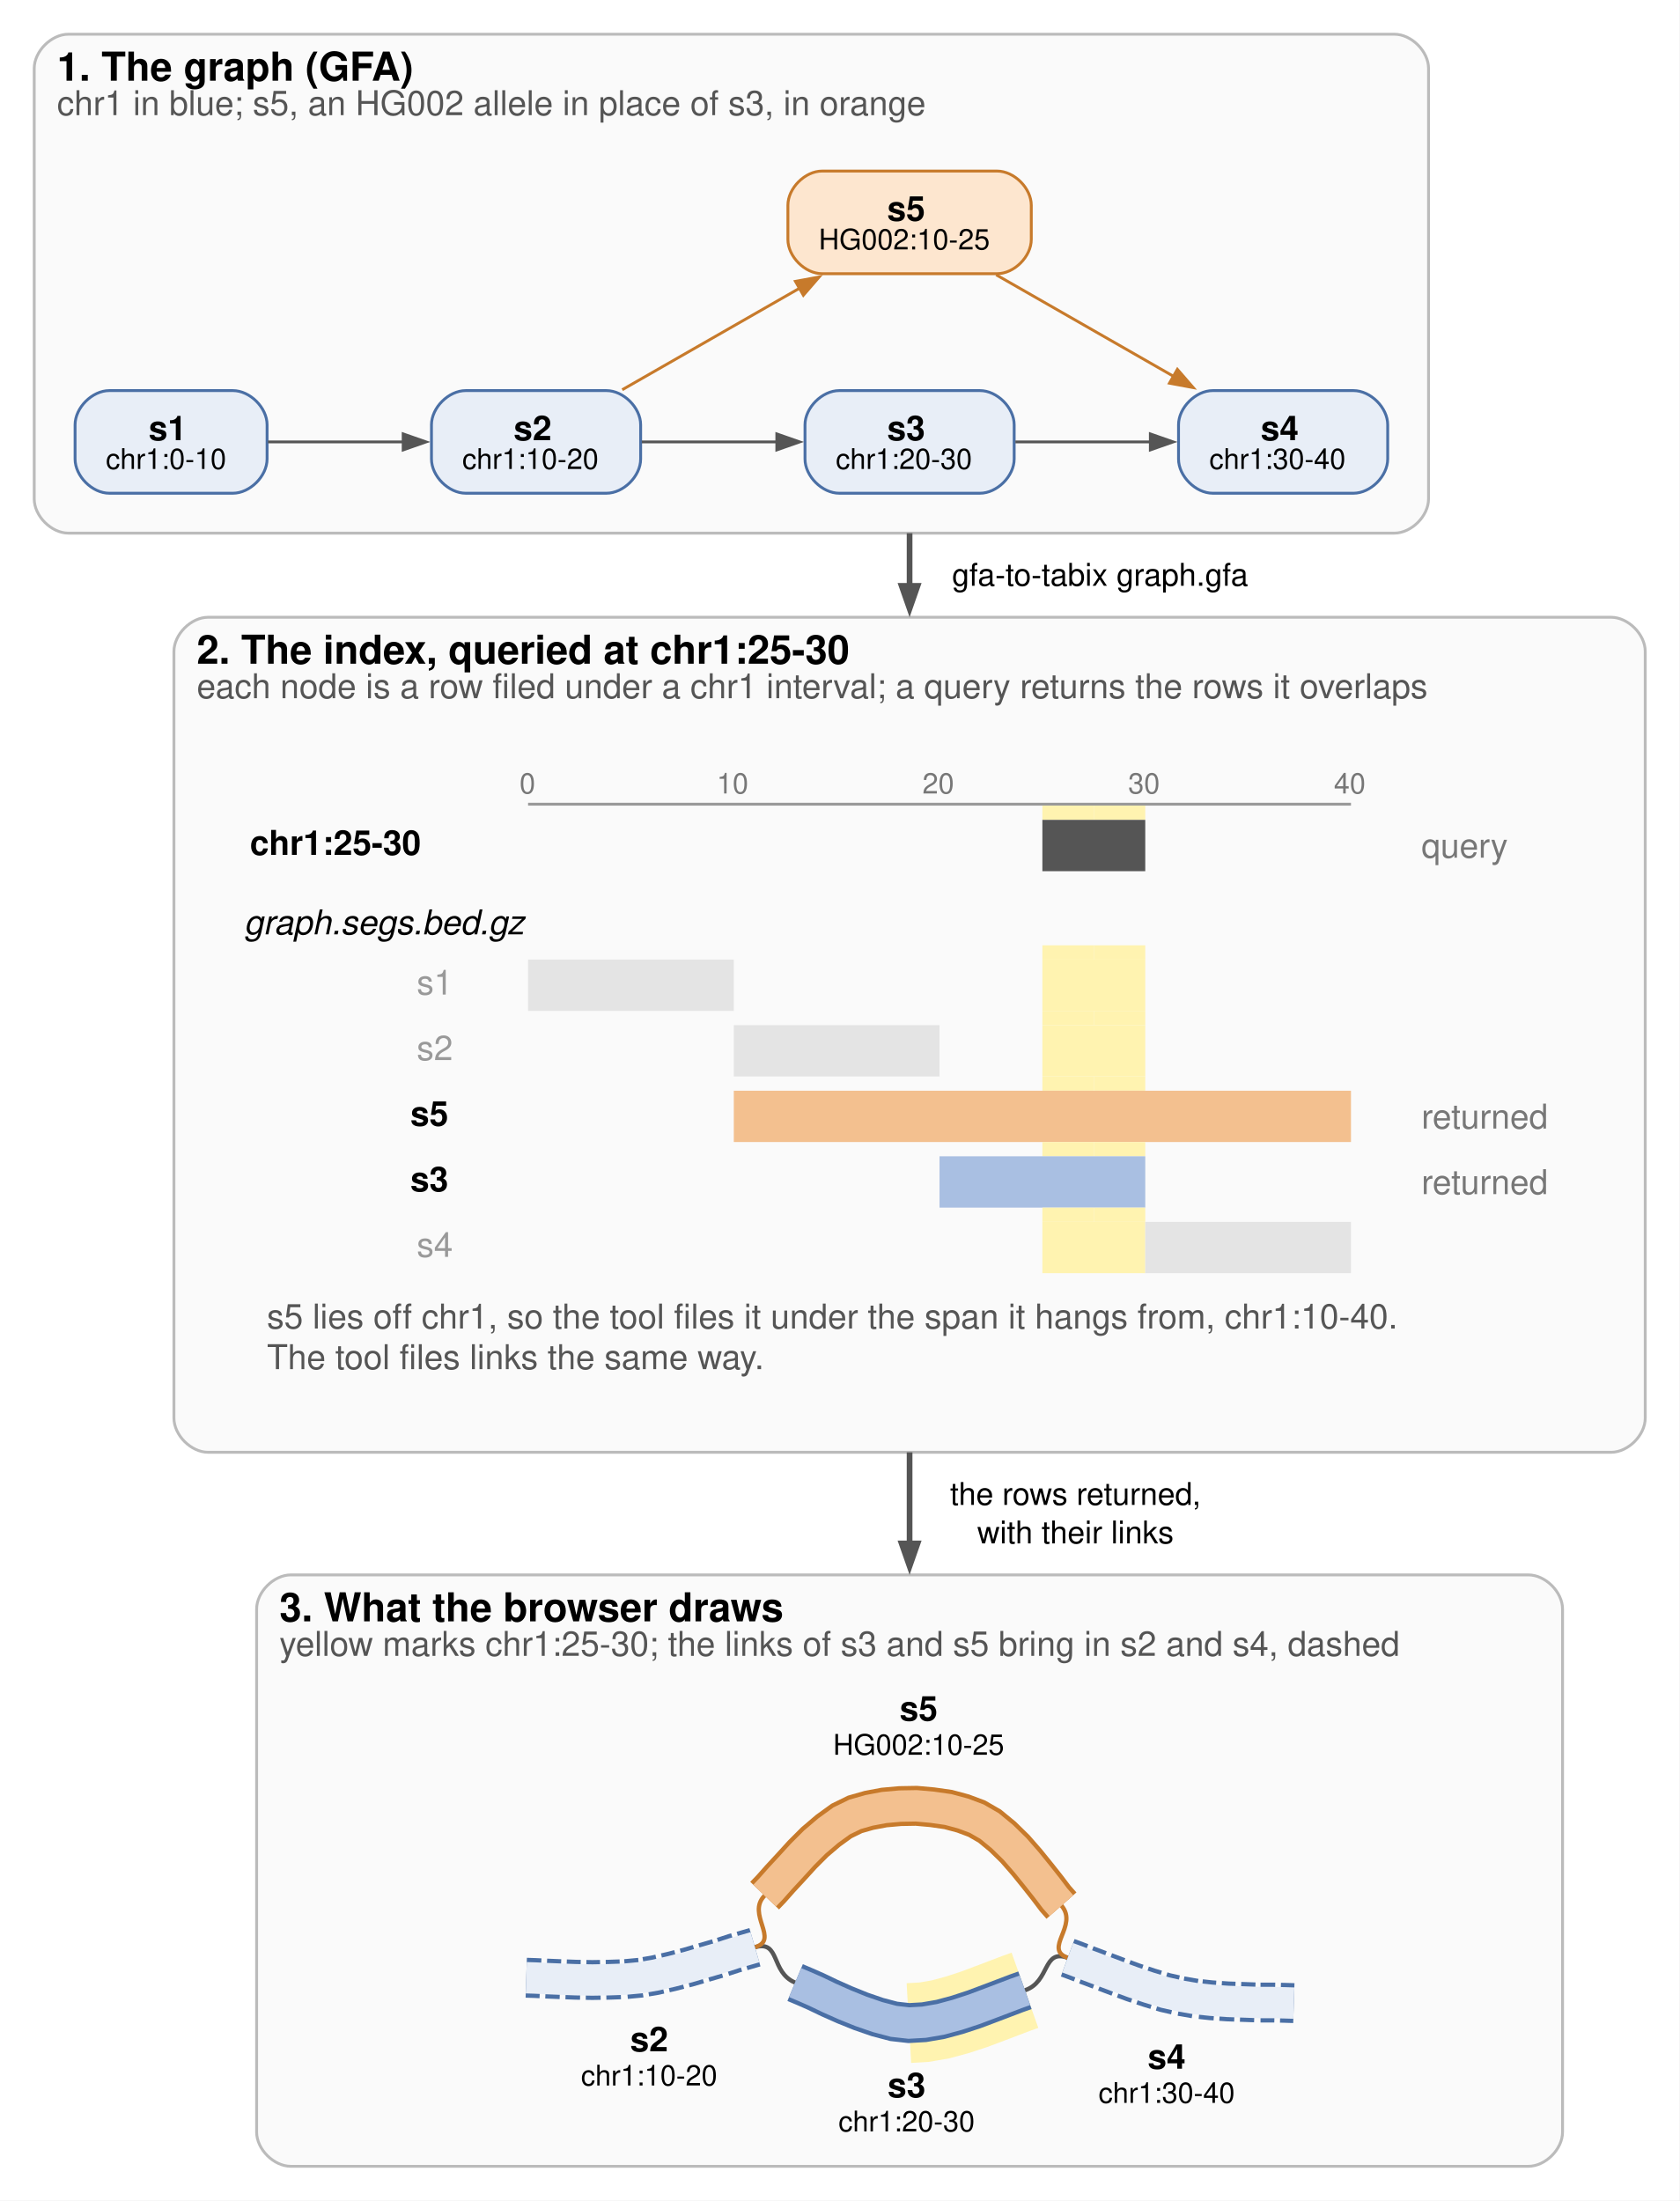
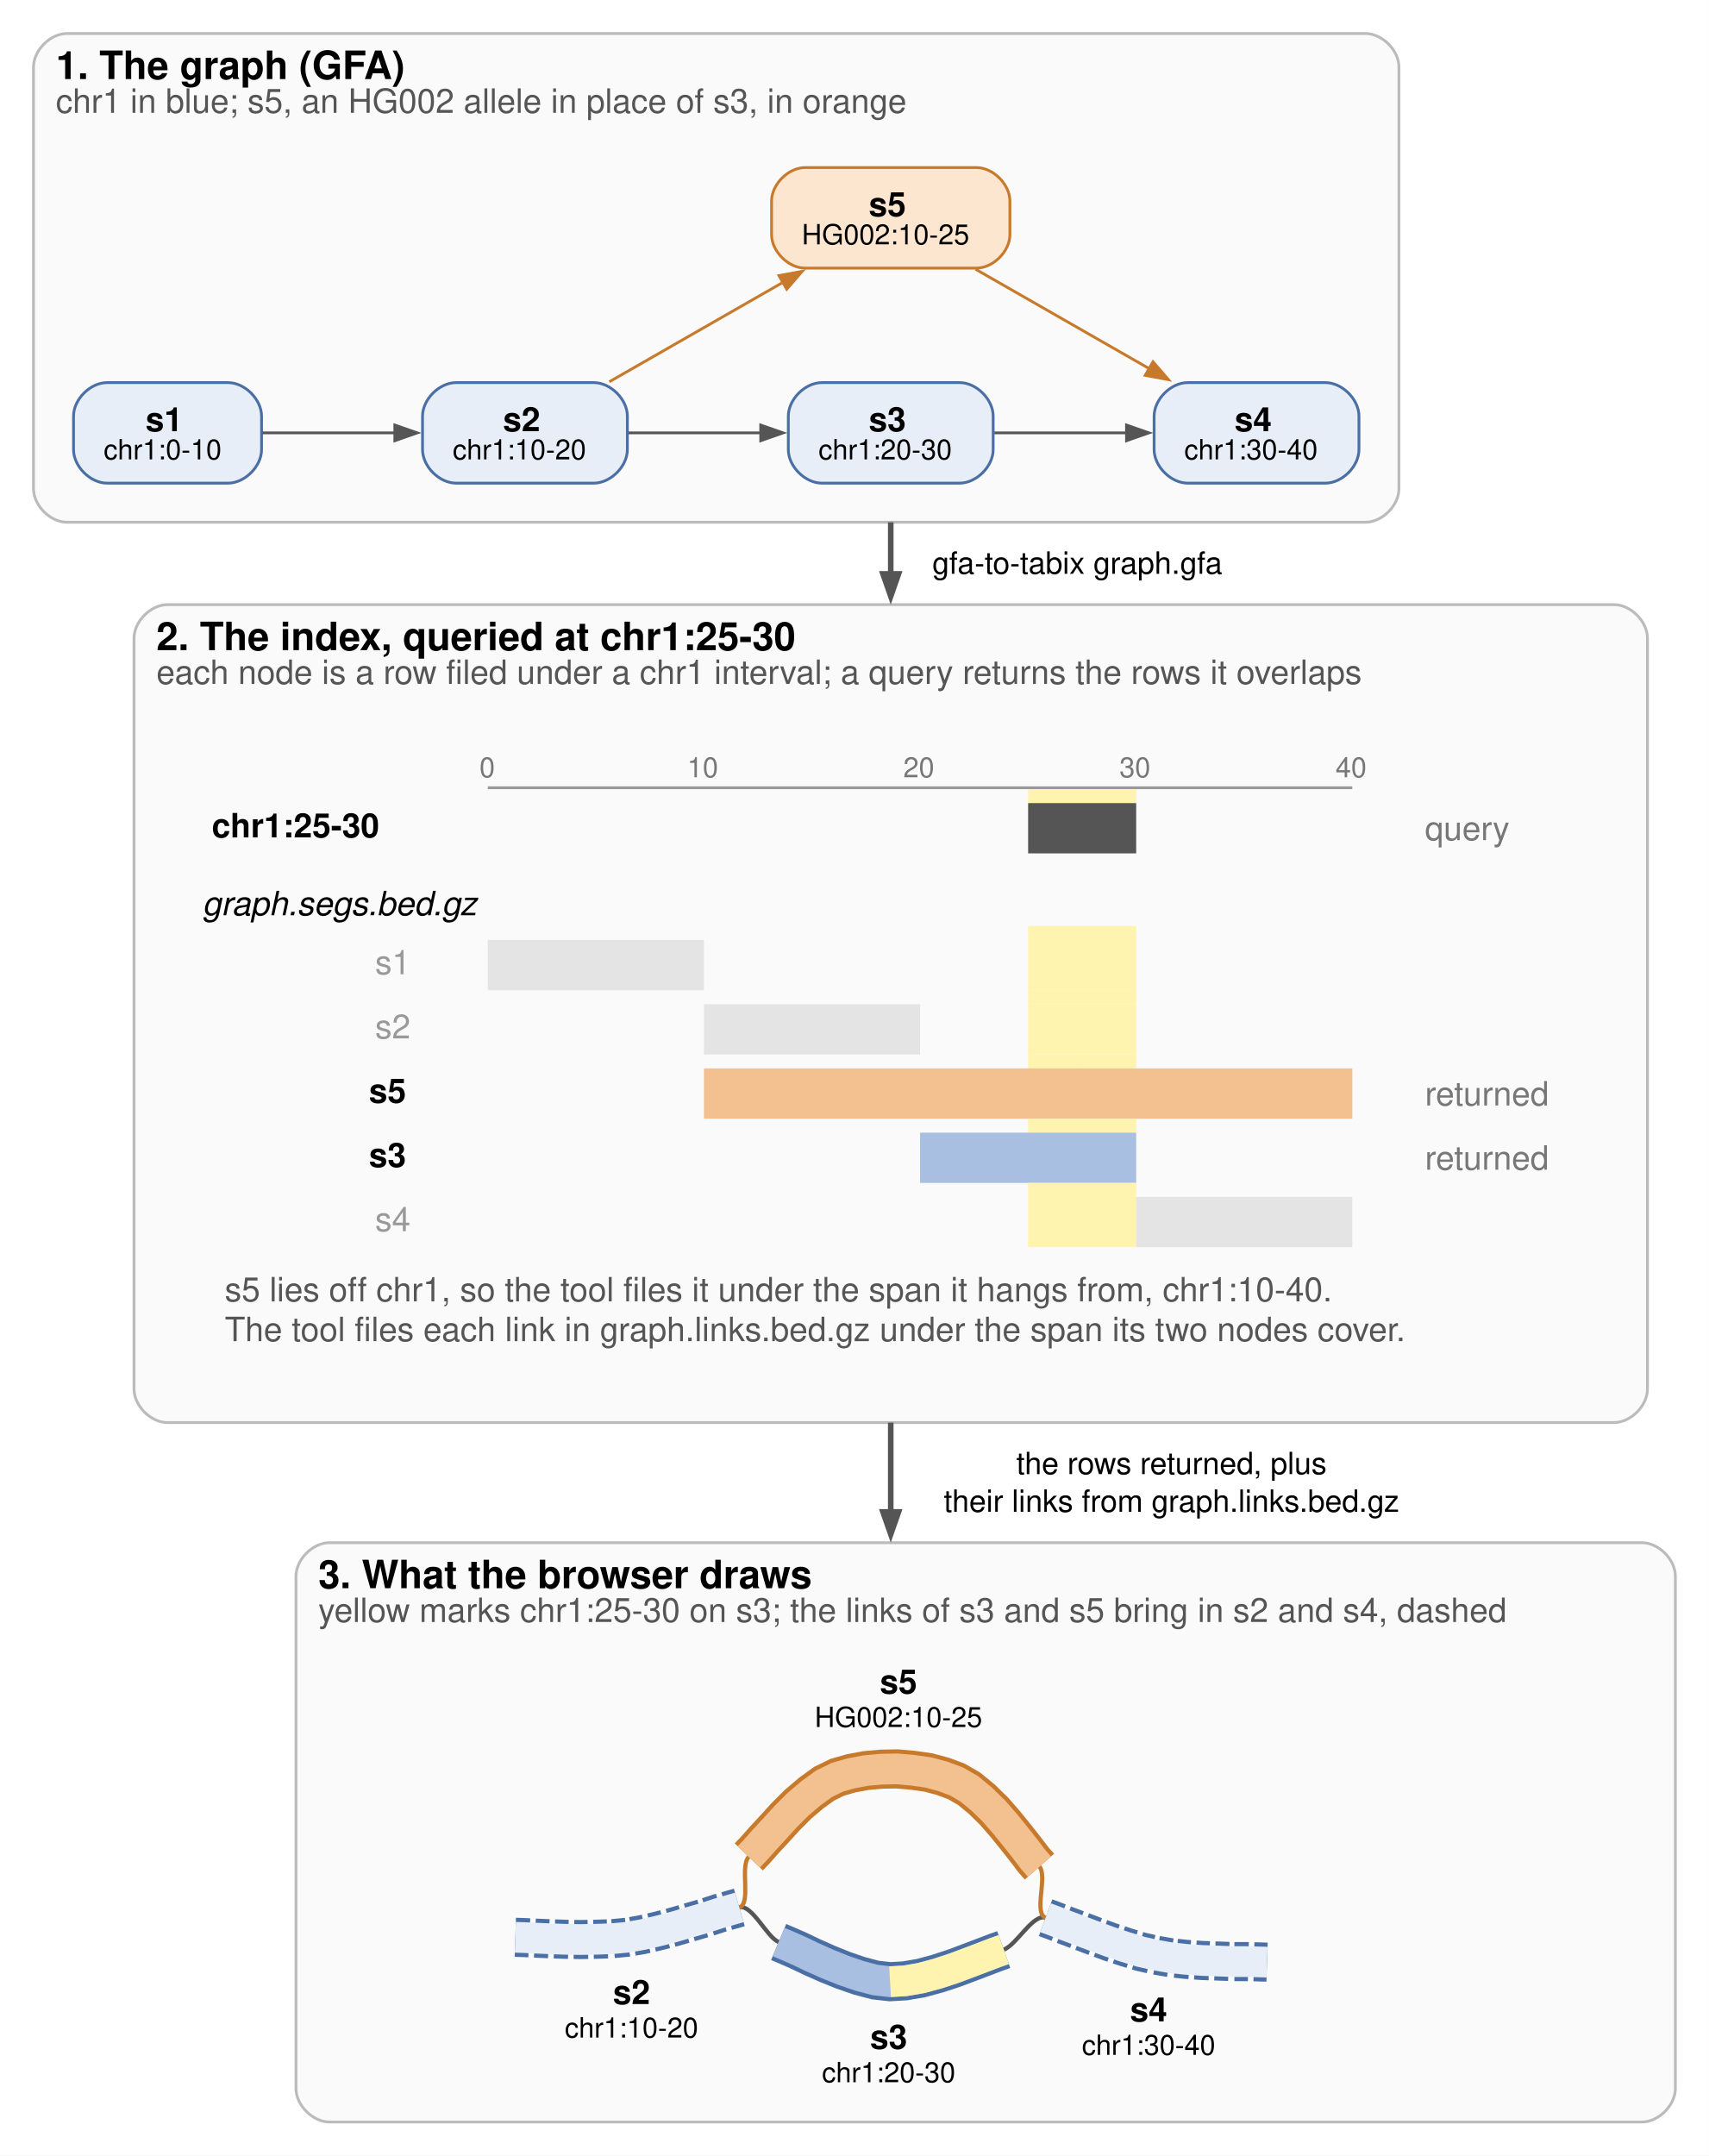
- <svg xmlns="http://www.w3.org/2000/svg" width="589pt" height="772pt" viewBox="0.00 0.00 589.00 772.00">
+ <svg xmlns="http://www.w3.org/2000/svg" width="612pt" height="772pt" viewBox="0.00 0.00 612.00 772.00">
  <g id="graph0" class="graph" transform="scale(1 1) rotate(0) translate(4 767.83)">
-     <polygon fill="white" stroke="none" points="-4,4 -4,-767.83 585,-767.83 585,4 -4,4" />
+     <polygon fill="white" stroke="none" points="-4,4 -4,-767.83 608,-767.83 608,4 -4,4" />
    <g id="clust2" class="cluster">
      <path fill="#fafafa" stroke="#bbbbbb" d="M20,-580.83C20,-580.83 485,-580.83 485,-580.83 491,-580.83 497,-586.83 497,-592.83 497,-592.83 497,-743.83 497,-743.83 497,-749.83 491,-755.83 485,-755.83 485,-755.83 20,-755.83 20,-755.83 14,-755.83 8,-749.83 8,-743.83 8,-743.83 8,-592.83 8,-592.83 8,-586.83 14,-580.83 20,-580.83" />
      <text xml:space="preserve" text-anchor="start" x="16" y="-739.53" font-family="Helvetica,sans-Serif" font-weight="bold" font-size="14.00">1. The graph (GFA)</text>
      <text xml:space="preserve" text-anchor="start" x="16" y="-727.43" font-family="Helvetica,sans-Serif" font-size="12.00" fill="#555555">chr1 in blue; s5, an HG002 allele in place of s3, in orange</text>
    </g>
    <g id="clust4" class="cluster">
-       <path fill="#fafafa" stroke="#bbbbbb" d="M69,-258.44C69,-258.44 561,-258.44 561,-258.44 567,-258.44 573,-264.44 573,-270.44 573,-270.44 573,-539.33 573,-539.33 573,-545.33 567,-551.33 561,-551.33 561,-551.33 69,-551.33 69,-551.33 63,-551.33 57,-545.33 57,-539.33 57,-539.33 57,-270.44 57,-270.44 57,-264.44 63,-258.44 69,-258.44" />
-       <text xml:space="preserve" text-anchor="start" x="65" y="-535.03" font-family="Helvetica,sans-Serif" font-weight="bold" font-size="14.00">2. The index, queried at chr1:25-30</text>
-       <text xml:space="preserve" text-anchor="start" x="65" y="-522.93" font-family="Helvetica,sans-Serif" font-size="12.00" fill="#555555">each node is a row filed under a chr1 interval; a query returns the rows it overlaps</text>
+       <path fill="#fafafa" stroke="#bbbbbb" d="M56,-258.44C56,-258.44 574,-258.44 574,-258.44 580,-258.44 586,-264.44 586,-270.44 586,-270.44 586,-539.33 586,-539.33 586,-545.33 580,-551.33 574,-551.33 574,-551.33 56,-551.33 56,-551.33 50,-551.33 44,-545.33 44,-539.33 44,-539.33 44,-270.44 44,-270.44 44,-264.44 50,-258.44 56,-258.44" />
+       <text xml:space="preserve" text-anchor="start" x="52" y="-535.03" font-family="Helvetica,sans-Serif" font-weight="bold" font-size="14.00">2. The index, queried at chr1:25-30</text>
+       <text xml:space="preserve" text-anchor="start" x="52" y="-522.93" font-family="Helvetica,sans-Serif" font-size="12.00" fill="#555555">each node is a row filed under a chr1 interval; a query returns the rows it overlaps</text>
    </g>
    <g id="clust5" class="cluster">
-       <path fill="#fafafa" stroke="#bbbbbb" d="M98,-8C98,-8 532,-8 532,-8 538,-8 544,-14 544,-20 544,-20 544,-203.44 544,-203.44 544,-209.44 538,-215.44 532,-215.44 532,-215.44 98,-215.44 98,-215.44 92,-215.44 86,-209.44 86,-203.44 86,-203.44 86,-20 86,-20 86,-14 92,-8 98,-8" />
-       <text xml:space="preserve" text-anchor="start" x="94" y="-199.14" font-family="Helvetica,sans-Serif" font-weight="bold" font-size="14.00">3. What the browser draws</text>
-       <text xml:space="preserve" text-anchor="start" x="94" y="-187.04" font-family="Helvetica,sans-Serif" font-size="12.00" fill="#555555">yellow marks chr1:25-30; the links of s3 and s5 bring in s2 and s4, dashed</text>
+       <path fill="#fafafa" stroke="#bbbbbb" d="M114,-8C114,-8 584,-8 584,-8 590,-8 596,-14 596,-20 596,-20 596,-203.44 596,-203.44 596,-209.44 590,-215.44 584,-215.44 584,-215.44 114,-215.44 114,-215.44 108,-215.44 102,-209.44 102,-203.44 102,-203.44 102,-20 102,-20 102,-14 108,-8 114,-8" />
+       <text xml:space="preserve" text-anchor="start" x="110" y="-199.14" font-family="Helvetica,sans-Serif" font-weight="bold" font-size="14.00">3. What the browser draws</text>
+       <text xml:space="preserve" text-anchor="start" x="110" y="-187.04" font-family="Helvetica,sans-Serif" font-size="12.00" fill="#555555">yellow marks chr1:25-30 on s3; the links of s3 and s5 bring in s2 and s4, dashed</text>
    </g>
    <g id="node1" class="node">
      <path fill="#e8eef7" stroke="#4a6fa5" d="M77.67,-630.83C77.67,-630.83 34.33,-630.83 34.33,-630.83 28.33,-630.83 22.33,-624.83 22.33,-618.83 22.33,-618.83 22.33,-606.83 22.33,-606.83 22.33,-600.83 28.33,-594.83 34.33,-594.83 34.33,-594.83 77.67,-594.83 77.67,-594.83 83.67,-594.83 89.67,-600.83 89.67,-606.83 89.67,-606.83 89.67,-618.83 89.67,-618.83 89.67,-624.83 83.67,-630.83 77.67,-630.83" />
      <text xml:space="preserve" text-anchor="start" x="48.12" y="-613.43" font-family="Helvetica,sans-Serif" font-weight="bold" font-size="12.00">s1</text>
      <text xml:space="preserve" text-anchor="start" x="33.12" y="-603.33" font-family="Helvetica,sans-Serif" font-size="10.00">chr1:0-10</text>
    </g>
    <g id="node2" class="node">
      <path fill="#e8eef7" stroke="#4a6fa5" d="M208.68,-630.83C208.68,-630.83 159.32,-630.83 159.32,-630.83 153.32,-630.83 147.32,-624.83 147.32,-618.83 147.32,-618.83 147.32,-606.83 147.32,-606.83 147.32,-600.83 153.32,-594.83 159.32,-594.83 159.32,-594.83 208.68,-594.83 208.68,-594.83 214.68,-594.83 220.68,-600.83 220.68,-606.83 220.68,-606.83 220.68,-618.83 220.68,-618.83 220.68,-624.83 214.68,-630.83 208.68,-630.83" />
      <text xml:space="preserve" text-anchor="start" x="176.12" y="-613.43" font-family="Helvetica,sans-Serif" font-weight="bold" font-size="12.00">s2</text>
      <text xml:space="preserve" text-anchor="start" x="158.12" y="-603.33" font-family="Helvetica,sans-Serif" font-size="10.00">chr1:10-20</text>
    </g>
    <g id="edge1" class="edge">
      <path fill="none" stroke="#555555" d="M90,-612.83C105.86,-612.83 121.72,-612.83 137.58,-612.83" />
      <polygon fill="#555555" stroke="#555555" points="137.4,-615.63 145.4,-612.83 137.4,-610.03 137.4,-615.63" />
    </g>
    <g id="node3" class="node">
      <path fill="#e8eef7" stroke="#4a6fa5" d="M339.68,-630.83C339.68,-630.83 290.32,-630.83 290.32,-630.83 284.32,-630.83 278.32,-624.83 278.32,-618.83 278.32,-618.83 278.32,-606.83 278.32,-606.83 278.32,-600.83 284.32,-594.83 290.32,-594.83 290.32,-594.83 339.68,-594.83 339.68,-594.83 345.68,-594.83 351.68,-600.83 351.68,-606.83 351.68,-606.83 351.68,-618.83 351.68,-618.83 351.68,-624.83 345.68,-630.83 339.68,-630.83" />
      <text xml:space="preserve" text-anchor="start" x="307.12" y="-613.43" font-family="Helvetica,sans-Serif" font-weight="bold" font-size="12.00">s3</text>
      <text xml:space="preserve" text-anchor="start" x="289.12" y="-603.33" font-family="Helvetica,sans-Serif" font-size="10.00">chr1:20-30</text>
    </g>
    <g id="edge2" class="edge">
      <path fill="none" stroke="#555555" d="M221.1,-612.83C236.94,-612.83 252.78,-612.83 268.63,-612.83" />
      <polygon fill="#555555" stroke="#555555" points="268.44,-615.63 276.44,-612.83 268.44,-610.03 268.44,-615.63" />
    </g>
    <g id="node5" class="node">
      <path fill="#fde6cf" stroke="#c77a2b" d="M345.68,-707.83C345.68,-707.83 284.32,-707.83 284.32,-707.83 278.32,-707.83 272.32,-701.83 272.32,-695.83 272.32,-695.83 272.32,-683.83 272.32,-683.83 272.32,-677.83 278.32,-671.83 284.32,-671.83 284.32,-671.83 345.68,-671.83 345.68,-671.83 351.68,-671.83 357.68,-677.83 357.68,-683.83 357.68,-683.83 357.68,-695.83 357.68,-695.83 357.68,-701.83 351.68,-707.83 345.68,-707.83" />
      <text xml:space="preserve" text-anchor="start" x="307.12" y="-690.43" font-family="Helvetica,sans-Serif" font-weight="bold" font-size="12.00">s5</text>
      <text xml:space="preserve" text-anchor="start" x="283.12" y="-680.33" font-family="Helvetica,sans-Serif" font-size="10.00">HG002:10-25</text>
    </g>
    <g id="edge3" class="edge">
      <path fill="none" stroke="#c77a2b" d="M214.22,-631.13C232.7,-641.71 256.54,-655.36 276.38,-666.72" />
      <polygon fill="#c77a2b" stroke="#c77a2b" points="274.97,-669.14 283.3,-670.68 277.75,-664.28 274.97,-669.14" />
    </g>
    <g id="node4" class="node">
      <path fill="#e8eef7" stroke="#4a6fa5" d="M470.68,-630.83C470.68,-630.83 421.32,-630.83 421.32,-630.83 415.32,-630.83 409.32,-624.83 409.32,-618.83 409.32,-618.83 409.32,-606.83 409.32,-606.83 409.32,-600.83 415.32,-594.83 421.32,-594.83 421.32,-594.83 470.68,-594.83 470.68,-594.83 476.68,-594.83 482.68,-600.83 482.68,-606.83 482.68,-606.83 482.68,-618.83 482.68,-618.83 482.68,-624.83 476.68,-630.83 470.68,-630.83" />
      <text xml:space="preserve" text-anchor="start" x="438.12" y="-613.43" font-family="Helvetica,sans-Serif" font-weight="bold" font-size="12.00">s4</text>
      <text xml:space="preserve" text-anchor="start" x="420.12" y="-603.33" font-family="Helvetica,sans-Serif" font-size="10.00">chr1:30-40</text>
    </g>
    <g id="edge4" class="edge">
      <path fill="none" stroke="#555555" d="M352.1,-612.83C367.94,-612.83 383.78,-612.83 399.63,-612.83" />
      <polygon fill="#555555" stroke="#555555" points="399.44,-615.63 407.44,-612.83 399.44,-610.03 399.44,-615.63" />
    </g>
    <g id="node6" class="node">
-       <text xml:space="preserve" text-anchor="start" x="178.2" y="-489.51" font-family="Helvetica,sans-Serif" font-size="10.00" fill="#777777">0</text>
-       <text xml:space="preserve" text-anchor="start" x="247.35" y="-489.51" font-family="Helvetica,sans-Serif" font-size="10.00" fill="#777777">10</text>
+       <text xml:space="preserve" text-anchor="start" x="167.7" y="-489.51" font-family="Helvetica,sans-Serif" font-size="10.00" fill="#777777">0</text>
+       <text xml:space="preserve" text-anchor="start" x="242.1" y="-489.51" font-family="Helvetica,sans-Serif" font-size="10.00" fill="#777777">10</text>
      <text xml:space="preserve" text-anchor="start" x="319.5" y="-489.51" font-family="Helvetica,sans-Serif" font-size="10.00" fill="#777777">20</text>
-       <text xml:space="preserve" text-anchor="start" x="391.65" y="-489.51" font-family="Helvetica,sans-Serif" font-size="10.00" fill="#777777">30</text>
-       <text xml:space="preserve" text-anchor="start" x="463.8" y="-489.51" font-family="Helvetica,sans-Serif" font-size="10.00" fill="#777777">40</text>
-       <polygon fill="#999999" stroke="none" points="181.2,-485.26 181.2,-486.26 469.8,-486.26 469.8,-485.26 181.2,-485.26" />
-       <polygon fill="#fff3b0" stroke="none" points="361.57,-480.26 361.57,-485.26 379.61,-485.26 379.61,-480.26 361.57,-480.26" />
-       <polygon fill="#fff3b0" stroke="none" points="379.61,-480.26 379.61,-485.26 397.65,-485.26 397.65,-480.26 379.61,-480.26" />
-       <text xml:space="preserve" text-anchor="start" x="83.66" y="-467.99" font-family="Helvetica,sans-Serif" font-weight="bold" font-size="12.00">chr1:25-30</text>
-       <text xml:space="preserve" text-anchor="start" x="155.66" y="-467.99" font-family="Helvetica,sans-Serif" font-size="12.00">  </text>
-       <polygon fill="#555555" stroke="none" points="361.57,-462.26 361.57,-480.26 397.65,-480.26 397.65,-462.26 361.57,-462.26" />
-       <text xml:space="preserve" text-anchor="start" x="487.84" y="-466.99" font-family="Helvetica,sans-Serif" font-size="12.00" fill="#777777">  query</text>
-       <text xml:space="preserve" text-anchor="start" x="81.62" y="-440.11" font-family="Helvetica,sans-Serif" font-style="italic" font-size="12.00">graph.segs.bed.gz</text>
-       <polygon fill="#fff3b0" stroke="none" points="361.57,-431.26 361.57,-436.26 379.61,-436.26 379.61,-431.26 361.57,-431.26" />
-       <polygon fill="#fff3b0" stroke="none" points="379.61,-431.26 379.61,-436.26 397.65,-436.26 397.65,-431.26 379.61,-431.26" />
-       <text xml:space="preserve" text-anchor="start" x="142.16" y="-418.99" font-family="Helvetica,sans-Serif" font-size="12.00" fill="#999999">s1</text>
-       <text xml:space="preserve" text-anchor="start" x="155.66" y="-418.99" font-family="Helvetica,sans-Serif" font-size="12.00">  </text>
-       <polygon fill="#e4e4e4" stroke="none" points="181.2,-413.26 181.2,-431.26 253.35,-431.26 253.35,-413.26 181.2,-413.26" />
-       <polygon fill="#fff3b0" stroke="none" points="361.57,-413.26 361.57,-431.26 397.65,-431.26 397.65,-413.26 361.57,-413.26" />
-       <polygon fill="#fff3b0" stroke="none" points="361.57,-408.26 361.57,-413.26 379.61,-413.26 379.61,-408.26 361.57,-408.26" />
-       <polygon fill="#fff3b0" stroke="none" points="379.61,-408.26 379.61,-413.26 397.65,-413.26 397.65,-408.26 379.61,-408.26" />
-       <text xml:space="preserve" text-anchor="start" x="142.16" y="-395.99" font-family="Helvetica,sans-Serif" font-size="12.00" fill="#999999">s2</text>
-       <text xml:space="preserve" text-anchor="start" x="155.66" y="-395.99" font-family="Helvetica,sans-Serif" font-size="12.00">  </text>
-       <polygon fill="#e4e4e4" stroke="none" points="253.35,-390.26 253.35,-408.26 325.5,-408.26 325.5,-390.26 253.35,-390.26" />
-       <polygon fill="#fff3b0" stroke="none" points="361.57,-390.26 361.57,-408.26 397.65,-408.26 397.65,-390.26 361.57,-390.26" />
-       <polygon fill="#fff3b0" stroke="none" points="361.57,-385.26 361.57,-390.26 379.61,-390.26 379.61,-385.26 361.57,-385.26" />
-       <polygon fill="#fff3b0" stroke="none" points="379.61,-385.26 379.61,-390.26 397.65,-390.26 397.65,-385.26 379.61,-385.26" />
-       <text xml:space="preserve" text-anchor="start" x="139.91" y="-372.99" font-family="Helvetica,sans-Serif" font-weight="bold" font-size="12.00">s5</text>
-       <text xml:space="preserve" text-anchor="start" x="155.66" y="-372.99" font-family="Helvetica,sans-Serif" font-size="12.00">  </text>
-       <polygon fill="#f3c08f" stroke="none" points="253.35,-367.26 253.35,-385.26 469.8,-385.26 469.8,-367.26 253.35,-367.26" />
-       <text xml:space="preserve" text-anchor="start" x="487.84" y="-371.99" font-family="Helvetica,sans-Serif" font-size="12.00" fill="#777777">  returned</text>
-       <polygon fill="#fff3b0" stroke="none" points="361.57,-362.26 361.57,-367.26 379.61,-367.26 379.61,-362.26 361.57,-362.26" />
-       <polygon fill="#fff3b0" stroke="none" points="379.61,-362.26 379.61,-367.26 397.65,-367.26 397.65,-362.26 379.61,-362.26" />
-       <text xml:space="preserve" text-anchor="start" x="139.91" y="-349.99" font-family="Helvetica,sans-Serif" font-weight="bold" font-size="12.00">s3</text>
-       <text xml:space="preserve" text-anchor="start" x="155.66" y="-349.99" font-family="Helvetica,sans-Serif" font-size="12.00">  </text>
-       <polygon fill="#a9bfe2" stroke="none" points="325.5,-344.26 325.5,-362.26 397.65,-362.26 397.65,-344.26 325.5,-344.26" />
-       <text xml:space="preserve" text-anchor="start" x="487.84" y="-348.99" font-family="Helvetica,sans-Serif" font-size="12.00" fill="#777777">  returned</text>
-       <polygon fill="#fff3b0" stroke="none" points="361.57,-339.26 361.57,-344.26 379.61,-344.26 379.61,-339.26 361.57,-339.26" />
-       <polygon fill="#fff3b0" stroke="none" points="379.61,-339.26 379.61,-344.26 397.65,-344.26 397.65,-339.26 379.61,-339.26" />
-       <text xml:space="preserve" text-anchor="start" x="142.16" y="-326.99" font-family="Helvetica,sans-Serif" font-size="12.00" fill="#999999">s4</text>
-       <text xml:space="preserve" text-anchor="start" x="155.66" y="-326.99" font-family="Helvetica,sans-Serif" font-size="12.00">  </text>
-       <polygon fill="#fff3b0" stroke="none" points="361.57,-321.26 361.57,-339.26 397.65,-339.26 397.65,-321.26 361.57,-321.26" />
-       <polygon fill="#e4e4e4" stroke="none" points="397.65,-321.26 397.65,-339.26 469.8,-339.26 469.8,-321.26 397.65,-321.26" />
-       <text xml:space="preserve" text-anchor="start" x="89.62" y="-301.86" font-family="Helvetica,sans-Serif" font-size="12.00" fill="#555555">s5 lies off chr1, so the tool files it under the span it hangs from, chr1:10-40.</text>
-       <text xml:space="preserve" text-anchor="start" x="89.62" y="-287.61" font-family="Helvetica,sans-Serif" font-size="12.00" fill="#555555">The tool files links the same way.</text>
+       <text xml:space="preserve" text-anchor="start" x="396.9" y="-489.51" font-family="Helvetica,sans-Serif" font-size="10.00" fill="#777777">30</text>
+       <text xml:space="preserve" text-anchor="start" x="474.3" y="-489.51" font-family="Helvetica,sans-Serif" font-size="10.00" fill="#777777">40</text>
+       <polygon fill="#999999" stroke="none" points="170.7,-485.26 170.7,-486.26 480.3,-486.26 480.3,-485.26 170.7,-485.26" />
+       <polygon fill="#fff3b0" stroke="none" points="364.2,-480.26 364.2,-485.26 383.55,-485.26 383.55,-480.26 364.2,-480.26" />
+       <polygon fill="#fff3b0" stroke="none" points="383.55,-480.26 383.55,-485.26 402.9,-485.26 402.9,-480.26 383.55,-480.26" />
+       <text xml:space="preserve" text-anchor="start" x="71.85" y="-467.99" font-family="Helvetica,sans-Serif" font-weight="bold" font-size="12.00">chr1:25-30</text>
+       <text xml:space="preserve" text-anchor="start" x="143.85" y="-467.99" font-family="Helvetica,sans-Serif" font-size="12.00">  </text>
+       <polygon fill="#555555" stroke="none" points="364.2,-462.26 364.2,-480.26 402.9,-480.26 402.9,-462.26 364.2,-462.26" />
+       <text xml:space="preserve" text-anchor="start" x="499.65" y="-466.99" font-family="Helvetica,sans-Serif" font-size="12.00" fill="#777777">  query</text>
+       <text xml:space="preserve" text-anchor="start" x="68.5" y="-440.11" font-family="Helvetica,sans-Serif" font-style="italic" font-size="12.00">graph.segs.bed.gz</text>
+       <polygon fill="#fff3b0" stroke="none" points="364.2,-431.26 364.2,-436.26 383.55,-436.26 383.55,-431.26 364.2,-431.26" />
+       <polygon fill="#fff3b0" stroke="none" points="383.55,-431.26 383.55,-436.26 402.9,-436.26 402.9,-431.26 383.55,-431.26" />
+       <text xml:space="preserve" text-anchor="start" x="130.35" y="-418.99" font-family="Helvetica,sans-Serif" font-size="12.00" fill="#999999">s1</text>
+       <text xml:space="preserve" text-anchor="start" x="143.85" y="-418.99" font-family="Helvetica,sans-Serif" font-size="12.00">  </text>
+       <polygon fill="#e4e4e4" stroke="none" points="170.7,-413.26 170.7,-431.26 248.1,-431.26 248.1,-413.26 170.7,-413.26" />
+       <polygon fill="#fff3b0" stroke="none" points="364.2,-413.26 364.2,-431.26 402.9,-431.26 402.9,-413.26 364.2,-413.26" />
+       <polygon fill="#fff3b0" stroke="none" points="364.2,-408.26 364.2,-413.26 383.55,-413.26 383.55,-408.26 364.2,-408.26" />
+       <polygon fill="#fff3b0" stroke="none" points="383.55,-408.26 383.55,-413.26 402.9,-413.26 402.9,-408.26 383.55,-408.26" />
+       <text xml:space="preserve" text-anchor="start" x="130.35" y="-395.99" font-family="Helvetica,sans-Serif" font-size="12.00" fill="#999999">s2</text>
+       <text xml:space="preserve" text-anchor="start" x="143.85" y="-395.99" font-family="Helvetica,sans-Serif" font-size="12.00">  </text>
+       <polygon fill="#e4e4e4" stroke="none" points="248.1,-390.26 248.1,-408.26 325.5,-408.26 325.5,-390.26 248.1,-390.26" />
+       <polygon fill="#fff3b0" stroke="none" points="364.2,-390.26 364.2,-408.26 402.9,-408.26 402.9,-390.26 364.2,-390.26" />
+       <polygon fill="#fff3b0" stroke="none" points="364.2,-385.26 364.2,-390.26 383.55,-390.26 383.55,-385.26 364.2,-385.26" />
+       <polygon fill="#fff3b0" stroke="none" points="383.55,-385.26 383.55,-390.26 402.9,-390.26 402.9,-385.26 383.55,-385.26" />
+       <text xml:space="preserve" text-anchor="start" x="128.1" y="-372.99" font-family="Helvetica,sans-Serif" font-weight="bold" font-size="12.00">s5</text>
+       <text xml:space="preserve" text-anchor="start" x="143.85" y="-372.99" font-family="Helvetica,sans-Serif" font-size="12.00">  </text>
+       <polygon fill="#f3c08f" stroke="none" points="248.1,-367.26 248.1,-385.26 480.3,-385.26 480.3,-367.26 248.1,-367.26" />
+       <text xml:space="preserve" text-anchor="start" x="499.65" y="-371.99" font-family="Helvetica,sans-Serif" font-size="12.00" fill="#777777">  returned</text>
+       <polygon fill="#fff3b0" stroke="none" points="364.2,-362.26 364.2,-367.26 383.55,-367.26 383.55,-362.26 364.2,-362.26" />
+       <polygon fill="#fff3b0" stroke="none" points="383.55,-362.26 383.55,-367.26 402.9,-367.26 402.9,-362.26 383.55,-362.26" />
+       <text xml:space="preserve" text-anchor="start" x="128.1" y="-349.99" font-family="Helvetica,sans-Serif" font-weight="bold" font-size="12.00">s3</text>
+       <text xml:space="preserve" text-anchor="start" x="143.85" y="-349.99" font-family="Helvetica,sans-Serif" font-size="12.00">  </text>
+       <polygon fill="#a9bfe2" stroke="none" points="325.5,-344.26 325.5,-362.26 402.9,-362.26 402.9,-344.26 325.5,-344.26" />
+       <text xml:space="preserve" text-anchor="start" x="499.65" y="-348.99" font-family="Helvetica,sans-Serif" font-size="12.00" fill="#777777">  returned</text>
+       <polygon fill="#fff3b0" stroke="none" points="364.2,-339.26 364.2,-344.26 383.55,-344.26 383.55,-339.26 364.2,-339.26" />
+       <polygon fill="#fff3b0" stroke="none" points="383.55,-339.26 383.55,-344.26 402.9,-344.26 402.9,-339.26 383.55,-339.26" />
+       <text xml:space="preserve" text-anchor="start" x="130.35" y="-326.99" font-family="Helvetica,sans-Serif" font-size="12.00" fill="#999999">s4</text>
+       <text xml:space="preserve" text-anchor="start" x="143.85" y="-326.99" font-family="Helvetica,sans-Serif" font-size="12.00">  </text>
+       <polygon fill="#fff3b0" stroke="none" points="364.2,-321.26 364.2,-339.26 402.9,-339.26 402.9,-321.26 364.2,-321.26" />
+       <polygon fill="#e4e4e4" stroke="none" points="402.9,-321.26 402.9,-339.26 480.3,-339.26 480.3,-321.26 402.9,-321.26" />
+       <text xml:space="preserve" text-anchor="start" x="76.5" y="-301.86" font-family="Helvetica,sans-Serif" font-size="12.00" fill="#555555">s5 lies off chr1, so the tool files it under the span it hangs from, chr1:10-40.</text>
+       <text xml:space="preserve" text-anchor="start" x="76.5" y="-287.61" font-family="Helvetica,sans-Serif" font-size="12.00" fill="#555555">The tool files each link in graph.links.bed.gz under the span its two nodes cover.</text>
    </g>
    <g id="edge7" class="edge">
      <path fill="none" stroke="#555555" stroke-width="2" d="M315,-580.83C315,-575.17 315,-568.92 315,-562.24" />
      <polygon fill="#555555" stroke="#555555" stroke-width="2" points="317.8,-562.35 315,-554.35 312.2,-562.35 317.8,-562.35" />
      <text xml:space="preserve" text-anchor="middle" x="378.75" y="-562.38" font-family="Helvetica,sans-Serif" font-size="11.00">  gfa-to-tabix graph.gfa</text>
    </g>
    <g id="edge5" class="edge">
      <path fill="none" stroke="#c77a2b" d="M345.38,-671.43C363.9,-660.83 387.74,-647.19 407.56,-635.84" />
      <polygon fill="#c77a2b" stroke="#c77a2b" points="408.92,-638.29 414.47,-631.88 406.13,-633.43 408.92,-638.29" />
    </g>
    <g id="node7" class="node">
      <polygon fill="none" stroke="none" points="505.44,-167.44 124.56,-167.44 124.56,-22 505.44,-22 505.44,-167.44" />
    </g>
    <g transform="translate(124.56,-167.44)">
-       <path d="M190.2,109.2 L195.5,108.9 L201.3,107.9 L207.2,106.3 L213.0,104.4 L218.6,102.3 L223.6,100.4 L227.8,98.8 L230.9,97.7" fill="none" stroke="#fff3b0" stroke-width="28" />
-       <path d="M136.2,82.6 C145.2,80.0 141.6,91.4 150.3,95.0" fill="none" stroke="#555555" stroke-width="1.5" />
-       <path d="M136.2,82.6 C145.0,80.0 133.1,71.0 139.6,64.5" fill="none" stroke="#c77a2b" stroke-width="1.5" />
-       <path d="M230.9,97.7 C239.8,94.7 237.0,83.1 245.9,86.3" fill="none" stroke="#555555" stroke-width="1.5" />
-       <path d="M243.7,68.0 C249.8,75.0 237.2,83.2 245.9,86.3" fill="none" stroke="#c77a2b" stroke-width="1.5" />
+       <path d="M136.2,82.6 C140.7,81.3 146.0,93.2 150.3,95.0" fill="none" stroke="#555555" stroke-width="1.5" />
+       <path d="M136.2,82.6 C140.6,81.3 136.3,67.7 139.6,64.5" fill="none" stroke="#c77a2b" stroke-width="1.5" />
+       <path d="M230.9,97.7 C235.4,96.2 241.4,84.7 245.9,86.3" fill="none" stroke="#555555" stroke-width="1.5" />
+       <path d="M243.7,68.0 C246.7,71.5 241.5,84.7 245.9,86.3" fill="none" stroke="#c77a2b" stroke-width="1.5" />
      <path d="M139.6,64.5 L141.9,62.1 L145.0,58.6 L148.7,54.6 L152.8,50.1 L157.2,45.7 L161.9,41.7 L166.6,38.3 L171.3,36.0 L176.2,34.6 L181.5,33.6 L187.1,33.1 L192.8,33.0 L198.4,33.5 L204.0,34.3 L209.2,35.7 L214.0,37.5 L218.5,40.1 L223.0,43.8 L227.4,48.1 L231.5,52.8 L235.3,57.5 L238.7,61.8 L241.5,65.5 L243.7,68.0" fill="none" stroke="#c77a2b" stroke-width="14" />
      <path d="M139.6,64.5 L141.9,62.1 L145.0,58.6 L148.7,54.6 L152.8,50.1 L157.2,45.7 L161.9,41.7 L166.6,38.3 L171.3,36.0 L176.2,34.6 L181.5,33.6 L187.1,33.1 L192.8,33.0 L198.4,33.5 L204.0,34.3 L209.2,35.7 L214.0,37.5 L218.5,40.1 L223.0,43.8 L227.4,48.1 L231.5,52.8 L235.3,57.5 L238.7,61.8 L241.5,65.5 L243.7,68.0" fill="none" stroke="#f3c08f" stroke-width="11" />
-       <text x="193.6" y="3.1" text-anchor="middle" font-family="Helvetica,sans-Serif" font-size="12" font-weight="bold">s5</text>
-       <text x="193.6" y="15.1" text-anchor="middle" font-family="Helvetica,sans-Serif" font-size="10">HG002:10-25</text>
+       <text x="193.2" y="6.0" text-anchor="middle" font-family="Helvetica,sans-Serif" font-size="12" font-weight="bold">s5</text>
+       <text x="193.2" y="18.0" text-anchor="middle" font-family="Helvetica,sans-Serif" font-size="10">HG002:10-25</text>
      <path d="M150.3,95.0 L153.4,96.3 L157.5,98.1 L162.3,100.4 L167.7,102.8 L173.4,105.1 L179.2,107.1 L184.9,108.6 L190.2,109.2 L195.5,108.9 L201.3,107.9 L207.2,106.3 L213.0,104.4 L218.6,102.3 L223.6,100.4 L227.8,98.8 L230.9,97.7" fill="none" stroke="#4a6fa5" stroke-width="14" />
      <path d="M150.3,95.0 L153.4,96.3 L157.5,98.1 L162.3,100.4 L167.7,102.8 L173.4,105.1 L179.2,107.1 L184.9,108.6 L190.2,109.2 L195.5,108.9 L201.3,107.9 L207.2,106.3 L213.0,104.4 L218.6,102.3 L223.6,100.4 L227.8,98.8 L230.9,97.7" fill="none" stroke="#a9bfe2" stroke-width="11" />
-       <text x="189.4" y="135.2" text-anchor="middle" font-family="Helvetica,sans-Serif" font-size="12" font-weight="bold">s3</text>
-       <text x="189.4" y="147.2" text-anchor="middle" font-family="Helvetica,sans-Serif" font-size="10">chr1:20-30</text>
+       <path d="M190.2,109.2 L195.5,108.9 L201.3,107.9 L207.2,106.3 L213.0,104.4 L218.6,102.3 L223.6,100.4 L227.8,98.8 L230.9,97.7" fill="none" stroke="#fff3b0" stroke-width="11" />
+       <text x="189.7" y="133.2" text-anchor="middle" font-family="Helvetica,sans-Serif" font-size="12" font-weight="bold">s3</text>
+       <text x="189.7" y="145.2" text-anchor="middle" font-family="Helvetica,sans-Serif" font-size="10">chr1:20-30</text>
      <path d="M56.0,93.3 L59.1,93.4 L63.2,93.6 L68.0,93.8 L73.4,94.0 L79.2,94.1 L85.0,94.0 L90.6,93.8 L95.9,93.3 L101.2,92.4 L106.9,91.1 L112.7,89.6 L118.5,87.9 L124.0,86.3 L128.9,84.7 L133.1,83.5 L136.2,82.6" fill="none" stroke="#4a6fa5" stroke-width="14" stroke-dasharray="5,2" />
      <path d="M56.0,93.3 L59.1,93.4 L63.2,93.6 L68.0,93.8 L73.4,94.0 L79.2,94.1 L85.0,94.0 L90.6,93.8 L95.9,93.3 L101.2,92.4 L106.9,91.1 L112.7,89.6 L118.5,87.9 L124.0,86.3 L128.9,84.7 L133.1,83.5 L136.2,82.6" fill="none" stroke="#e8eef7" stroke-width="11" />
-       <text x="99.1" y="119.1" text-anchor="middle" font-family="Helvetica,sans-Serif" font-size="12" font-weight="bold">s2</text>
-       <text x="99.1" y="131.1" text-anchor="middle" font-family="Helvetica,sans-Serif" font-size="10">chr1:10-20</text>
+       <text x="97.6" y="117.2" text-anchor="middle" font-family="Helvetica,sans-Serif" font-size="12" font-weight="bold">s2</text>
+       <text x="97.6" y="129.2" text-anchor="middle" font-family="Helvetica,sans-Serif" font-size="10">chr1:10-20</text>
      <path d="M245.9,86.3 L248.9,87.4 L253.0,89.0 L257.8,90.8 L263.1,92.8 L268.8,94.9 L274.5,96.8 L280.1,98.5 L285.4,99.7 L290.6,100.6 L296.2,101.2 L302.0,101.6 L307.7,101.8 L313.1,102.0 L318.0,102.0 L322.1,102.1 L325.2,102.2" fill="none" stroke="#4a6fa5" stroke-width="14" stroke-dasharray="5,2" />
      <path d="M245.9,86.3 L248.9,87.4 L253.0,89.0 L257.8,90.8 L263.1,92.8 L268.8,94.9 L274.5,96.8 L280.1,98.5 L285.4,99.7 L290.6,100.6 L296.2,101.2 L302.0,101.6 L307.7,101.8 L313.1,102.0 L318.0,102.0 L322.1,102.1 L325.2,102.2" fill="none" stroke="#e8eef7" stroke-width="11" />
-       <text x="280.6" y="125.2" text-anchor="middle" font-family="Helvetica,sans-Serif" font-size="12" font-weight="bold">s4</text>
-       <text x="280.6" y="137.2" text-anchor="middle" font-family="Helvetica,sans-Serif" font-size="10">chr1:30-40</text>
+       <text x="282.8" y="123.4" text-anchor="middle" font-family="Helvetica,sans-Serif" font-size="12" font-weight="bold">s4</text>
+       <text x="282.8" y="135.4" text-anchor="middle" font-family="Helvetica,sans-Serif" font-size="10">chr1:30-40</text>
    </g>
    <g id="edge8" class="edge">
      <path fill="none" stroke="#555555" stroke-width="2" d="M315,-258.44C315,-247.72 315,-236.87 315,-226.13" />
      <polygon fill="#555555" stroke="#555555" stroke-width="2" points="317.8,-226.47 315,-218.47 312.2,-226.47 317.8,-226.47" />
-       <text xml:space="preserve" text-anchor="middle" x="370.12" y="-239.99" font-family="Helvetica,sans-Serif" font-size="11.00">  the rows returned,</text>
-       <text xml:space="preserve" text-anchor="middle" x="370.12" y="-226.49" font-family="Helvetica,sans-Serif" font-size="11.00">  with their links</text>
+       <text xml:space="preserve" text-anchor="middle" x="412.5" y="-239.99" font-family="Helvetica,sans-Serif" font-size="11.00">  the rows returned, plus</text>
+       <text xml:space="preserve" text-anchor="middle" x="412.5" y="-226.49" font-family="Helvetica,sans-Serif" font-size="11.00">  their links from graph.links.bed.gz</text>
    </g>
  </g>
</svg>
